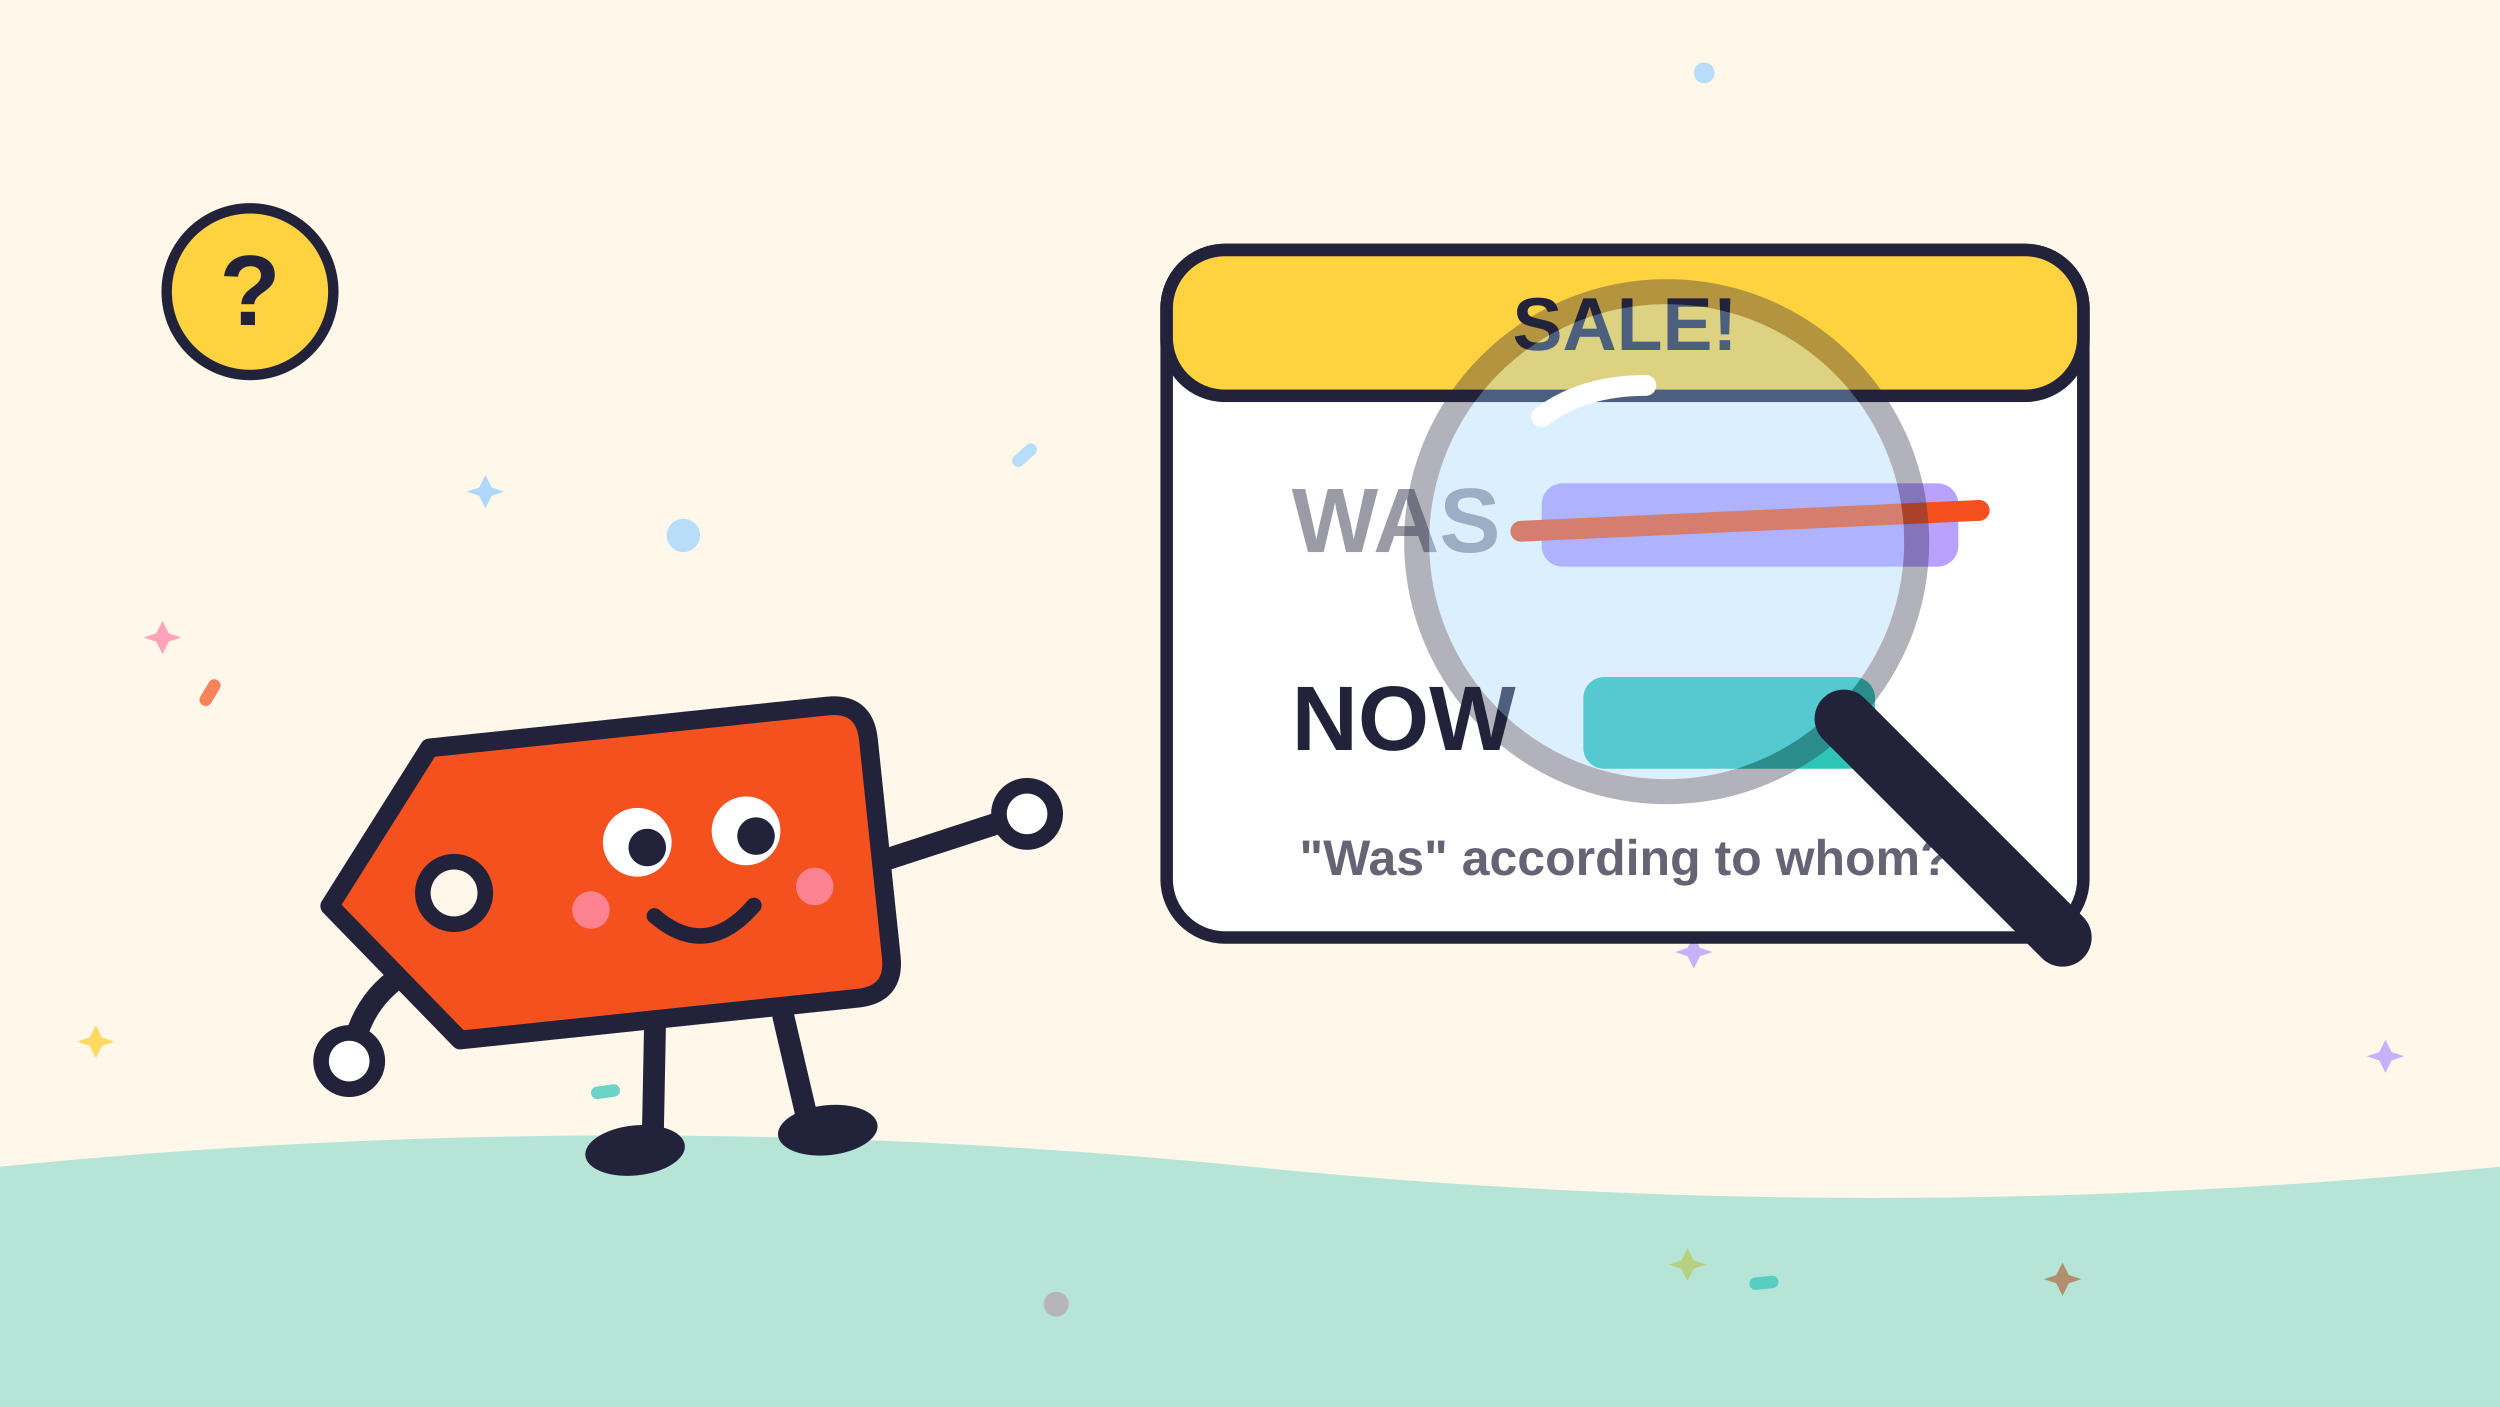
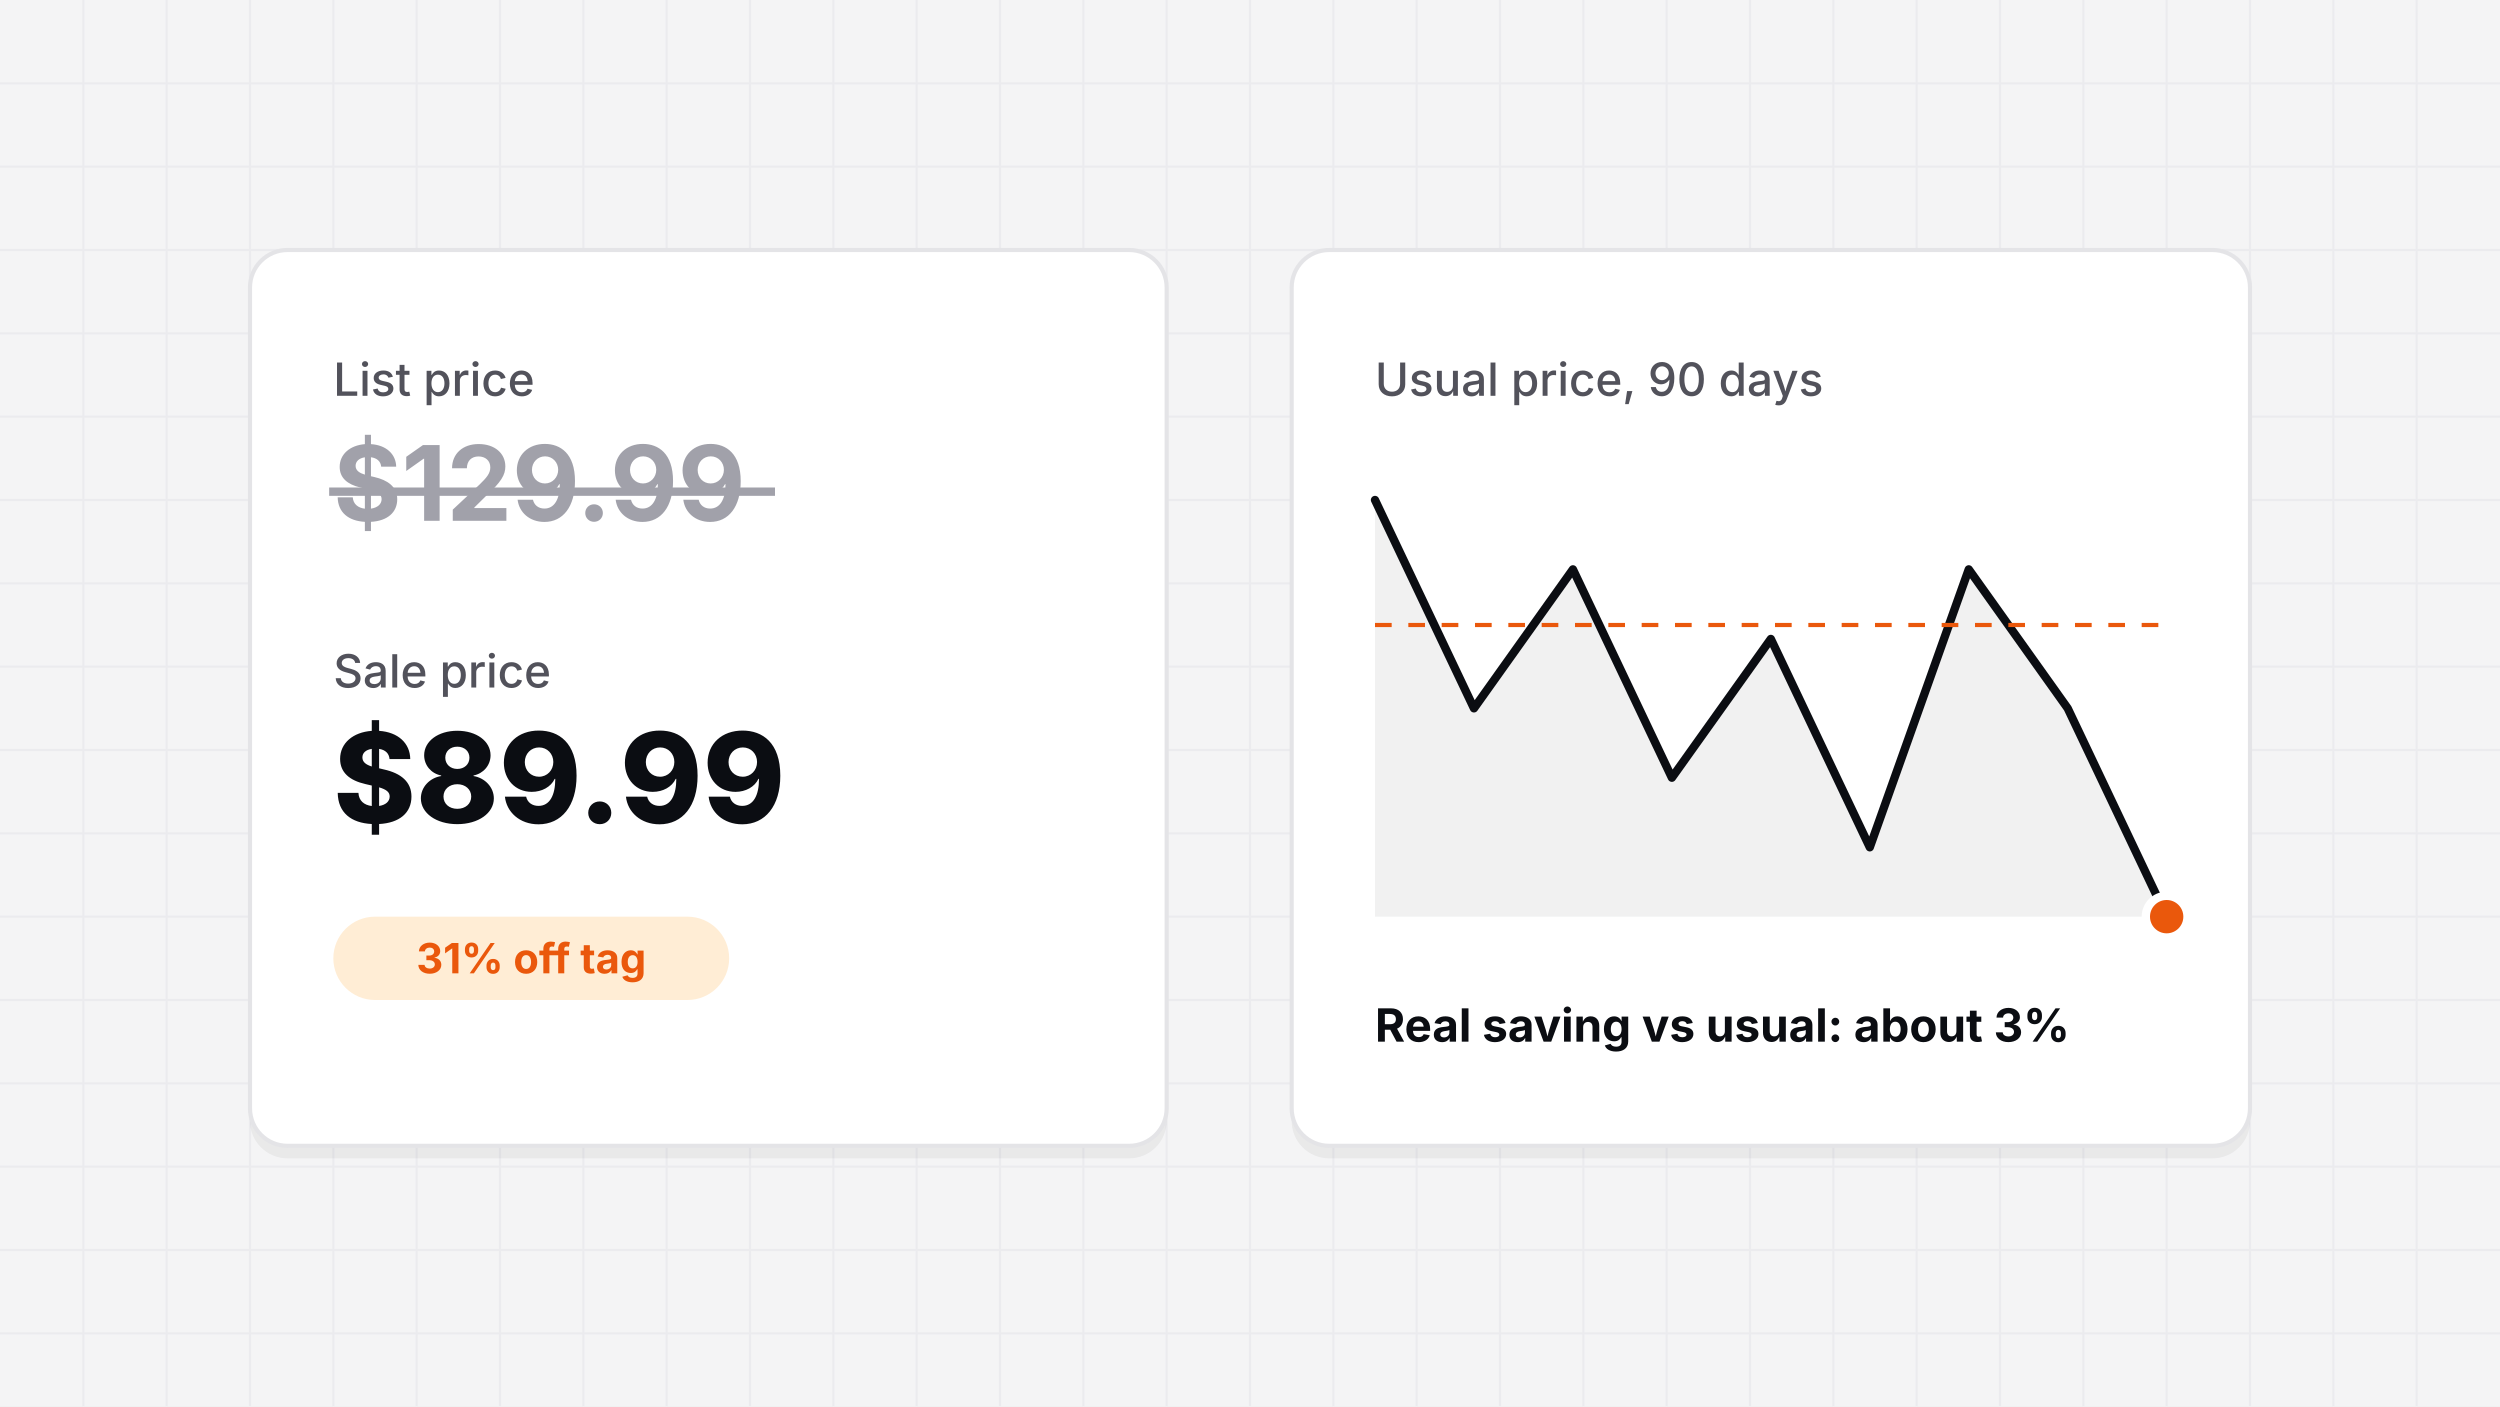
- <svg xmlns="http://www.w3.org/2000/svg" viewBox="0 0 1200 675" role="img" aria-labelledby="t d">
-   <rect width="1200" height="675" fill="#fff7ea" />
-   <circle cx="507" cy="626" r="6" fill="#ff8fab" opacity=".7" />
-   <path d="M990 606 L993 612 L999 614 L993 616 L990 622 L987 616 L981 614 L987 612 Z" fill="#f4511e" opacity=".8" />
-   <path d="M46 492 L49 498 L55 500 L49 502 L46 508 L43 502 L37 500 L43 498 Z" fill="#ffd23f" opacity=".8" />
-   <rect x="499" y="216" width="14" height="6" rx="3" fill="#9ad1ff" opacity=".7" transform="rotate(138 499 216)" />
-   <path d="M1145 499 L1148 505 L1154 507 L1148 509 L1145 515 L1142 509 L1136 507 L1142 505 Z" fill="#b8a1ff" opacity=".8" />
-   <circle cx="328" cy="257" r="8" fill="#9ad1ff" opacity=".7" />
-   <circle cx="818" cy="35" r="5" fill="#9ad1ff" opacity=".7" />
-   <rect x="107" y="328" width="14" height="6" rx="3" fill="#f4511e" opacity=".7" transform="rotate(121 107 328)" />
-   <path d="M813 449 L816 455 L822 457 L816 459 L813 465 L810 459 L804 457 L810 455 Z" fill="#b8a1ff" opacity=".8" />
-   <circle cx="930" cy="157" r="4" fill="#ffd23f" opacity=".7" />
-   <rect x="298" y="526" width="14" height="6" rx="3" fill="#2ec4b6" opacity=".7" transform="rotate(172 298 526)" />
-   <path d="M913 320 L916 326 L922 328 L916 330 L913 336 L910 330 L904 328 L910 326 Z" fill="#b8a1ff" opacity=".8" />
-   <path d="M810 599 L813 605 L819 607 L813 609 L810 615 L807 609 L801 607 L807 605 Z" fill="#ffd23f" opacity=".8" />
-   <rect x="854" y="618" width="14" height="6" rx="3" fill="#2ec4b6" opacity=".7" transform="rotate(174 854 618)" />
-   <path d="M78 298 L81 304 L87 306 L81 308 L78 314 L75 308 L69 306 L75 304 Z" fill="#ff8fab" opacity=".8" />
-   <path d="M354 346 L357 352 L363 354 L357 356 L354 362 L351 356 L345 354 L351 352 Z" fill="#ff8fab" opacity=".8" />
-   <path d="M233 228 L236 234 L242 236 L236 238 L233 244 L230 238 L224 236 L230 234 Z" fill="#9ad1ff" opacity=".8" />
-   <circle cx="566" cy="311" r="7" fill="#f4511e" opacity=".7" />
-   <path d="M0 560 Q300.0 530 600.0 560 T1200 560 V960 H0 Z" fill="#2ec4b6" opacity=".35" />
-   <rect x="560" y="120" width="440" height="330" rx="28" fill="#ffffff" stroke="#22223b" stroke-width="6" />
-   <rect x="560" y="120" width="440" height="70" rx="28" fill="#ffd23f" stroke="#22223b" stroke-width="6" />
-   <text x="780" y="168" font-family="'Bricolage Grotesque', 'Arial Rounded MT Bold', Arial, sans-serif" font-size="36" font-weight="800" text-anchor="middle" fill="#22223b">SALE!</text>
-   <text x="620" y="265" font-family="'Bricolage Grotesque', 'Arial Rounded MT Bold', Arial, sans-serif" font-size="44" font-weight="800" fill="#22223b" opacity=".45">WAS</text>
-   <rect x="740" y="232" width="200" height="40" rx="10" fill="#b8a1ff" />
-   <path d="M730 255 L950 245" stroke="#f4511e" stroke-width="10" stroke-linecap="round" />
-   <text x="620" y="360" font-family="'Bricolage Grotesque', 'Arial Rounded MT Bold', Arial, sans-serif" font-size="44" font-weight="800" fill="#22223b">NOW</text>
-   <rect x="760" y="325" width="140" height="44" rx="10" fill="#2ec4b6" />
-   <text x="780" y="420" font-family="'Bricolage Grotesque', 'Arial Rounded MT Bold', Arial, sans-serif" font-size="24" font-weight="700" text-anchor="middle" fill="#22223b" opacity=".7">"Was" according to whom?</text>
-   <circle cx="800" cy="260" r="120" fill="#9ad1ff" opacity=".35" stroke="#22223b" stroke-width="12" />
-   <path d="M885 345 L990 450" stroke="#22223b" stroke-width="28" stroke-linecap="round" />
-   <path d="M740 200 Q760 185 790 185" stroke="#ffffff" stroke-width="10" fill="none" stroke-linecap="round" />
-   <g transform="translate(300 420) rotate(-6) scale(1.5)">
-     <path d="M5 45 L0 85" stroke="#22223b" stroke-width="7" stroke-linecap="round" />
-     <path d="M45 45 L50 85" stroke="#22223b" stroke-width="7" stroke-linecap="round" />
-     <ellipse cx="-6" cy="88" rx="16" ry="8" fill="#22223b" />
-     <ellipse cx="56" cy="88" rx="16" ry="8" fill="#22223b" />
-     <path d="M-62 20 Q-85 25 -92 45" stroke="#22223b" stroke-width="7" fill="none" stroke-linecap="round" />
-     <circle cx="-94" cy="50" r="9" fill="#ffffff" stroke="#22223b" stroke-width="5" />
-     <path d="M78 5 L125 -5" stroke="#22223b" stroke-width="7" fill="none" stroke-linecap="round" />
-     <circle cx="130" cy="-6" r="9" fill="#ffffff" stroke="#22223b" stroke-width="5" />
-     <path d="M-95 0 L-58 -47 L70 -47 Q82 -47 82 -35 L82 35 Q82 47 70 47 L-58 47 Z" fill="#f4511e" stroke="#22223b" stroke-width="6" stroke-linejoin="round" />
-     <circle cx="-55" cy="0" r="10" fill="#fff7ea" stroke="#22223b" stroke-width="5" />
-     <circle cx="5" cy="-10" r="11" fill="#ffffff" />
-     <circle cx="40" cy="-10" r="11" fill="#ffffff" />
-     <circle cx="8" cy="-8" r="6" fill="#22223b" />
-     <circle cx="43" cy="-8" r="6" fill="#22223b" />
-     <path d="M8 14 Q23 30 40 14" stroke="#22223b" stroke-width="5" fill="none" stroke-linecap="round" />
-     <circle cx="-12" cy="10" r="6" fill="#ff8fab" opacity=".8" />
-     <circle cx="60" cy="10" r="6" fill="#ff8fab" opacity=".8" />
+ <svg xmlns="http://www.w3.org/2000/svg" viewBox="0 0 1200 675" width="1200" height="675" role="img" aria-labelledby="t">
+   <rect width="1200" height="675" fill="#f4f4f5" />
+   <g stroke="#ebebee" stroke-width="1">
+     <path d="M40 0V675" />
+     <path d="M80 0V675" />
+     <path d="M120 0V675" />
+     <path d="M160 0V675" />
+     <path d="M200 0V675" />
+     <path d="M240 0V675" />
+     <path d="M280 0V675" />
+     <path d="M320 0V675" />
+     <path d="M360 0V675" />
+     <path d="M400 0V675" />
+     <path d="M440 0V675" />
+     <path d="M480 0V675" />
+     <path d="M520 0V675" />
+     <path d="M560 0V675" />
+     <path d="M600 0V675" />
+     <path d="M640 0V675" />
+     <path d="M680 0V675" />
+     <path d="M720 0V675" />
+     <path d="M760 0V675" />
+     <path d="M800 0V675" />
+     <path d="M840 0V675" />
+     <path d="M880 0V675" />
+     <path d="M920 0V675" />
+     <path d="M960 0V675" />
+     <path d="M1000 0V675" />
+     <path d="M1040 0V675" />
+     <path d="M1080 0V675" />
+     <path d="M1120 0V675" />
+     <path d="M1160 0V675" />
+     <path d="M0 40H1200" />
+     <path d="M0 80H1200" />
+     <path d="M0 120H1200" />
+     <path d="M0 160H1200" />
+     <path d="M0 200H1200" />
+     <path d="M0 240H1200" />
+     <path d="M0 280H1200" />
+     <path d="M0 320H1200" />
+     <path d="M0 360H1200" />
+     <path d="M0 400H1200" />
+     <path d="M0 440H1200" />
+     <path d="M0 480H1200" />
+     <path d="M0 520H1200" />
+     <path d="M0 560H1200" />
+     <path d="M0 600H1200" />
+     <path d="M0 640H1200" />
  </g>
-   <g transform="translate(120 140)">
-     <circle r="40" fill="#ffd23f" stroke="#22223b" stroke-width="5" />
-     <text y="16" font-family="Arial" font-size="48" font-weight="900" text-anchor="middle" fill="#22223b">?</text>
-   </g>
+   <rect x="120" y="126" width="440" height="430" rx="18" fill="#000" opacity=".05" />
+   <rect x="120" y="120" width="440" height="430" rx="18" fill="#ffffff" stroke="#e4e4e7" stroke-width="2" />
+   <text x="160" y="190" font-family="Inter, 'Helvetica Neue', Arial, sans-serif" font-size="22" font-weight="500" fill="#52525b" text-anchor="start">List price</text>
+   <text x="160" y="250" font-family="Inter, 'Helvetica Neue', Arial, sans-serif" font-size="50" font-weight="700" fill="#a1a1aa" text-anchor="start">$129.99</text>
+   <path d="M158 236 H372" stroke="#a1a1aa" stroke-width="4" />
+   <text x="160" y="330" font-family="Inter, 'Helvetica Neue', Arial, sans-serif" font-size="22" font-weight="500" fill="#52525b" text-anchor="start">Sale price</text>
+   <text x="160" y="395" font-family="Inter, 'Helvetica Neue', Arial, sans-serif" font-size="60" font-weight="800" fill="#0b0d12" text-anchor="start">$89.99</text>
+   <rect x="160" y="440" width="190" height="40" rx="20" fill="#ffedd5" />
+   <text x="255.0" y="467.2" font-family="Inter, 'Helvetica Neue', Arial, sans-serif" font-size="20" font-weight="700" fill="#ea580c" text-anchor="middle">31% off tag</text>
+   <rect x="620" y="126" width="460" height="430" rx="18" fill="#000" opacity=".05" />
+   <rect x="620" y="120" width="460" height="430" rx="18" fill="#ffffff" stroke="#e4e4e7" stroke-width="2" />
+   <text x="660" y="190" font-family="Inter, 'Helvetica Neue', Arial, sans-serif" font-size="22" font-weight="500" fill="#52525b" text-anchor="start">Usual price, 90 days</text>
+   <path d="M660.0 240.0 L707.5 340.0 L755.0 273.3 L802.5 373.3 L850.0 306.7 L897.5 406.7 L945.0 273.3 L992.5 340.0 L1040.0 440.0 L1040 440 L660 440 Z" fill="#0b0d12" opacity=".06" />
+   <path d="M660.0 240.0 L707.5 340.0 L755.0 273.3 L802.5 373.3 L850.0 306.7 L897.5 406.7 L945.0 273.3 L992.5 340.0 L1040.0 440.0" fill="none" stroke="#0b0d12" stroke-width="4" stroke-linejoin="round" stroke-linecap="round" />
+   <circle cx="1040.0" cy="440.0" r="10" fill="#ea580c" stroke="#fff" stroke-width="4" />
+   <path d="M660 300 H1040" stroke="#ea580c" stroke-width="2" stroke-dasharray="8 8" />
+   <text x="660" y="500" font-family="Inter, 'Helvetica Neue', Arial, sans-serif" font-size="22" font-weight="700" fill="#0b0d12" text-anchor="start">Real saving vs usual: about 3%</text>
</svg>
